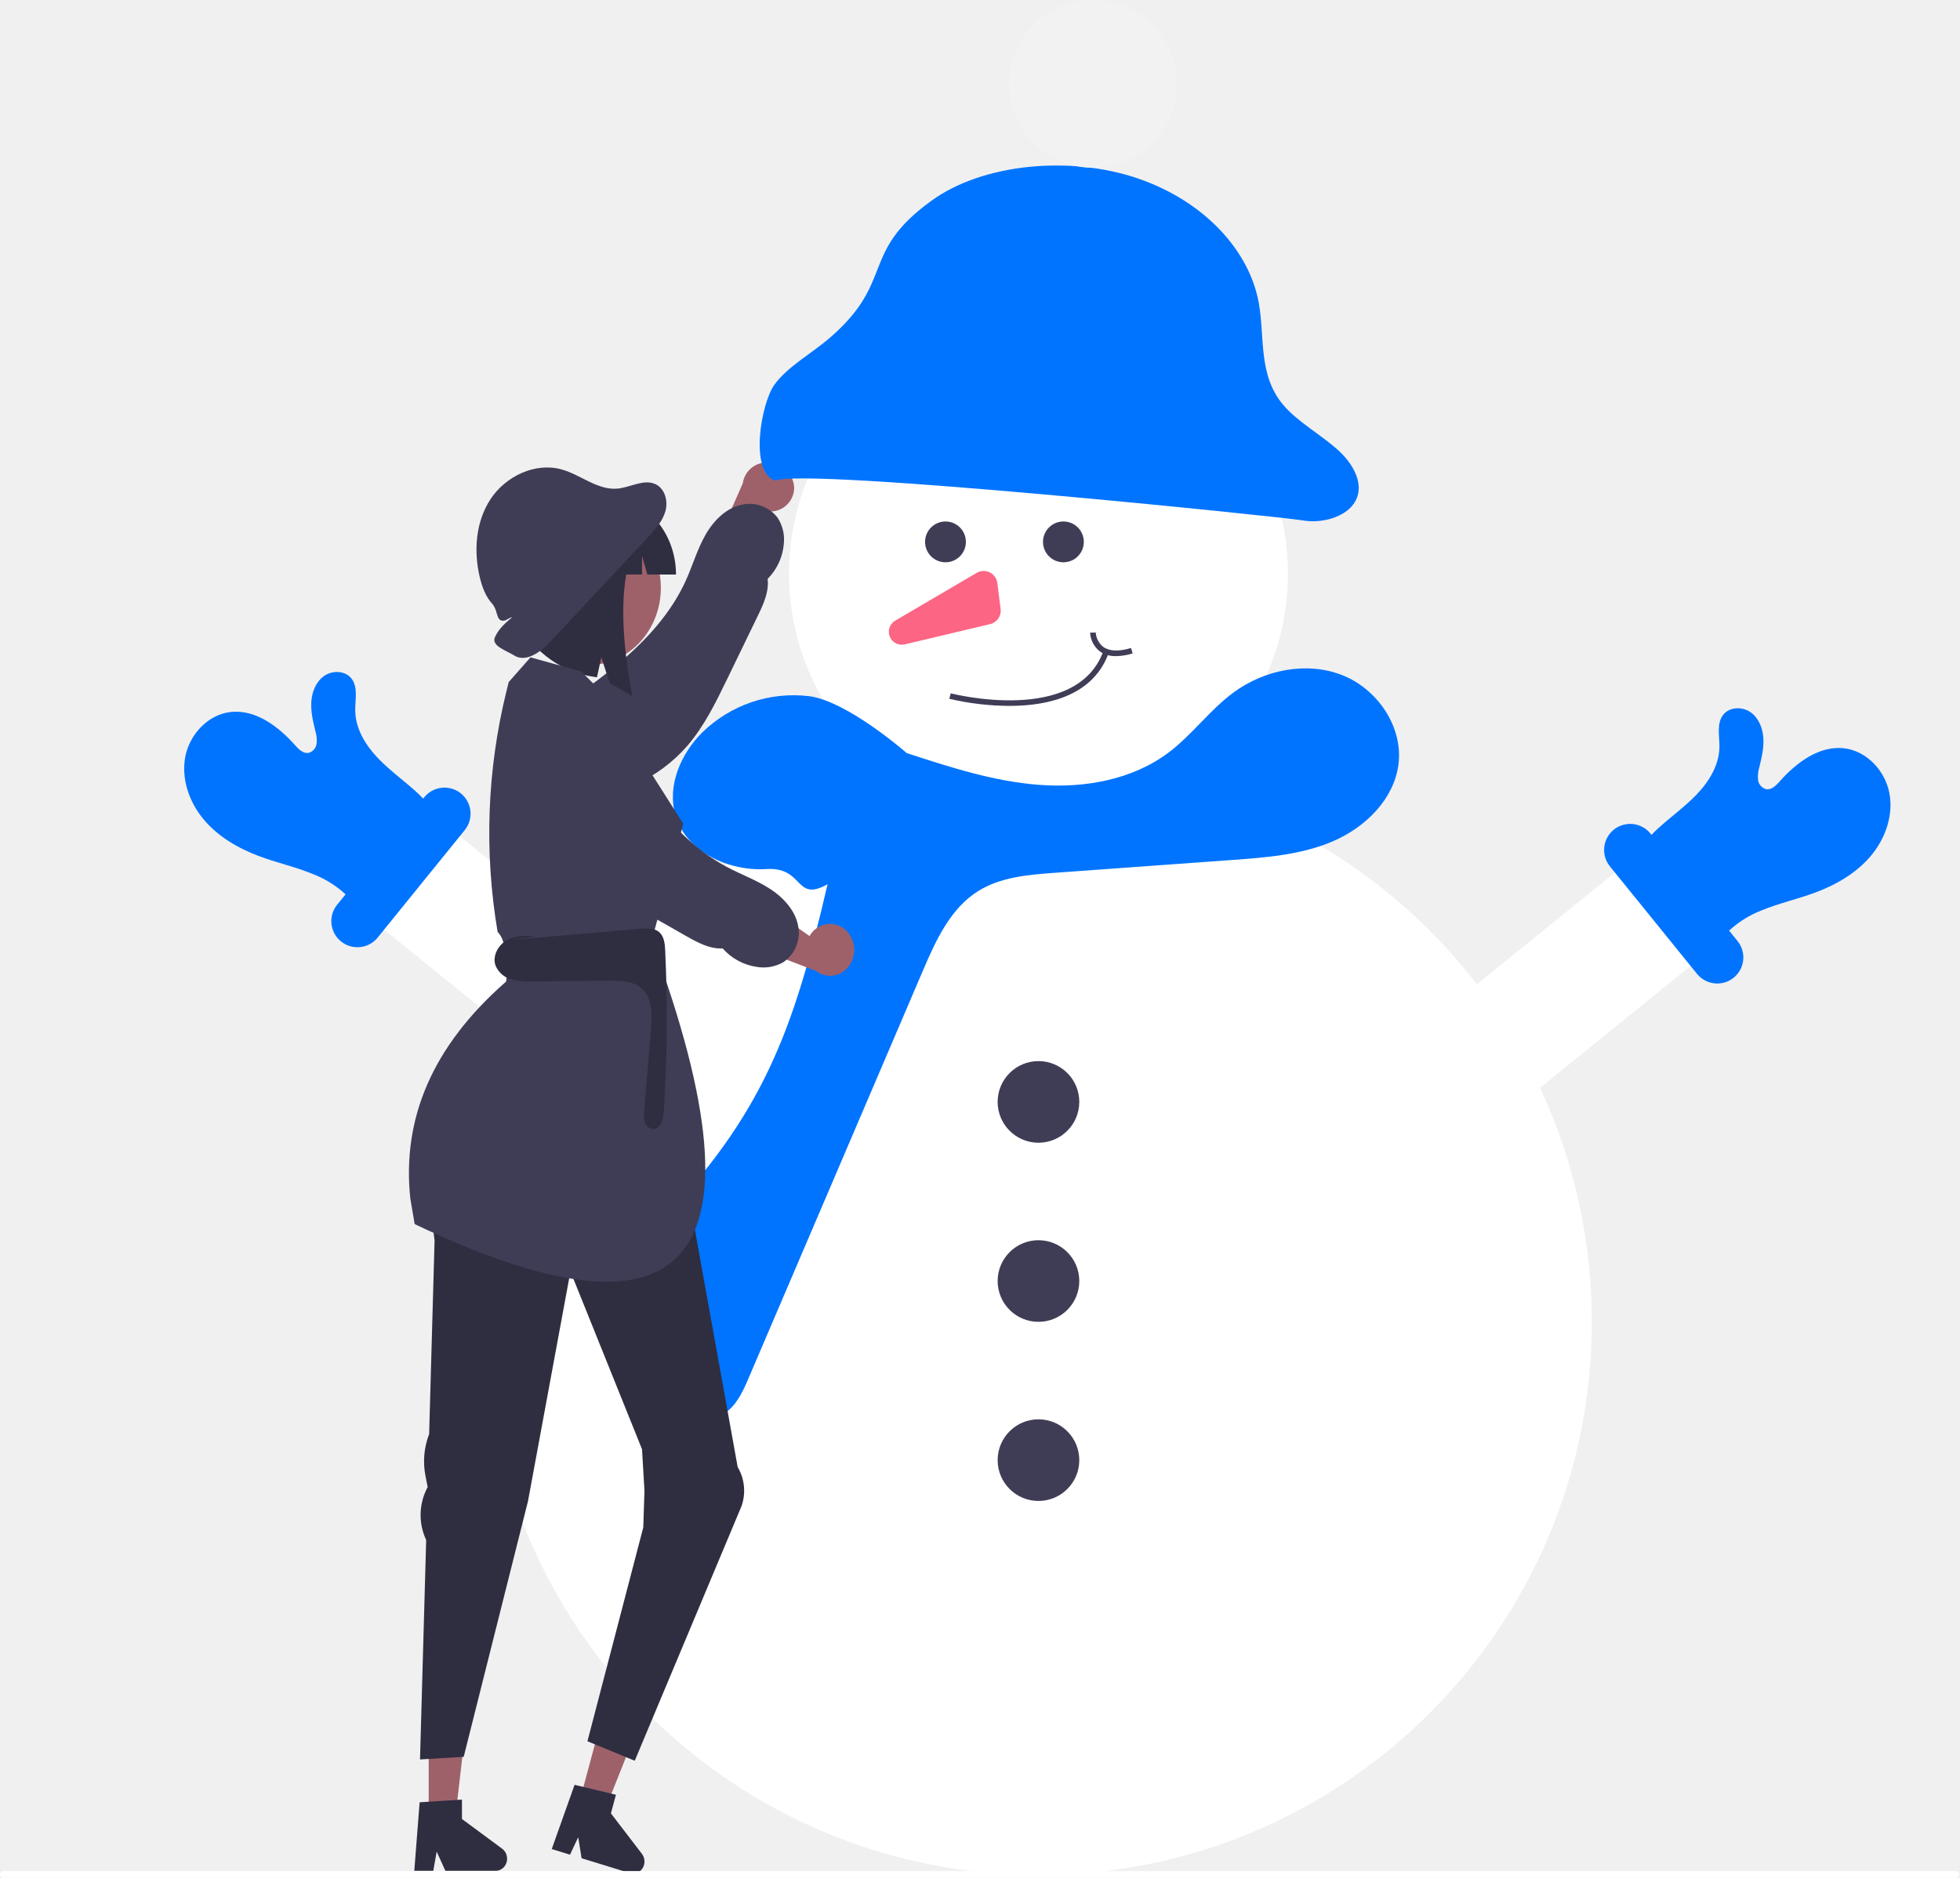
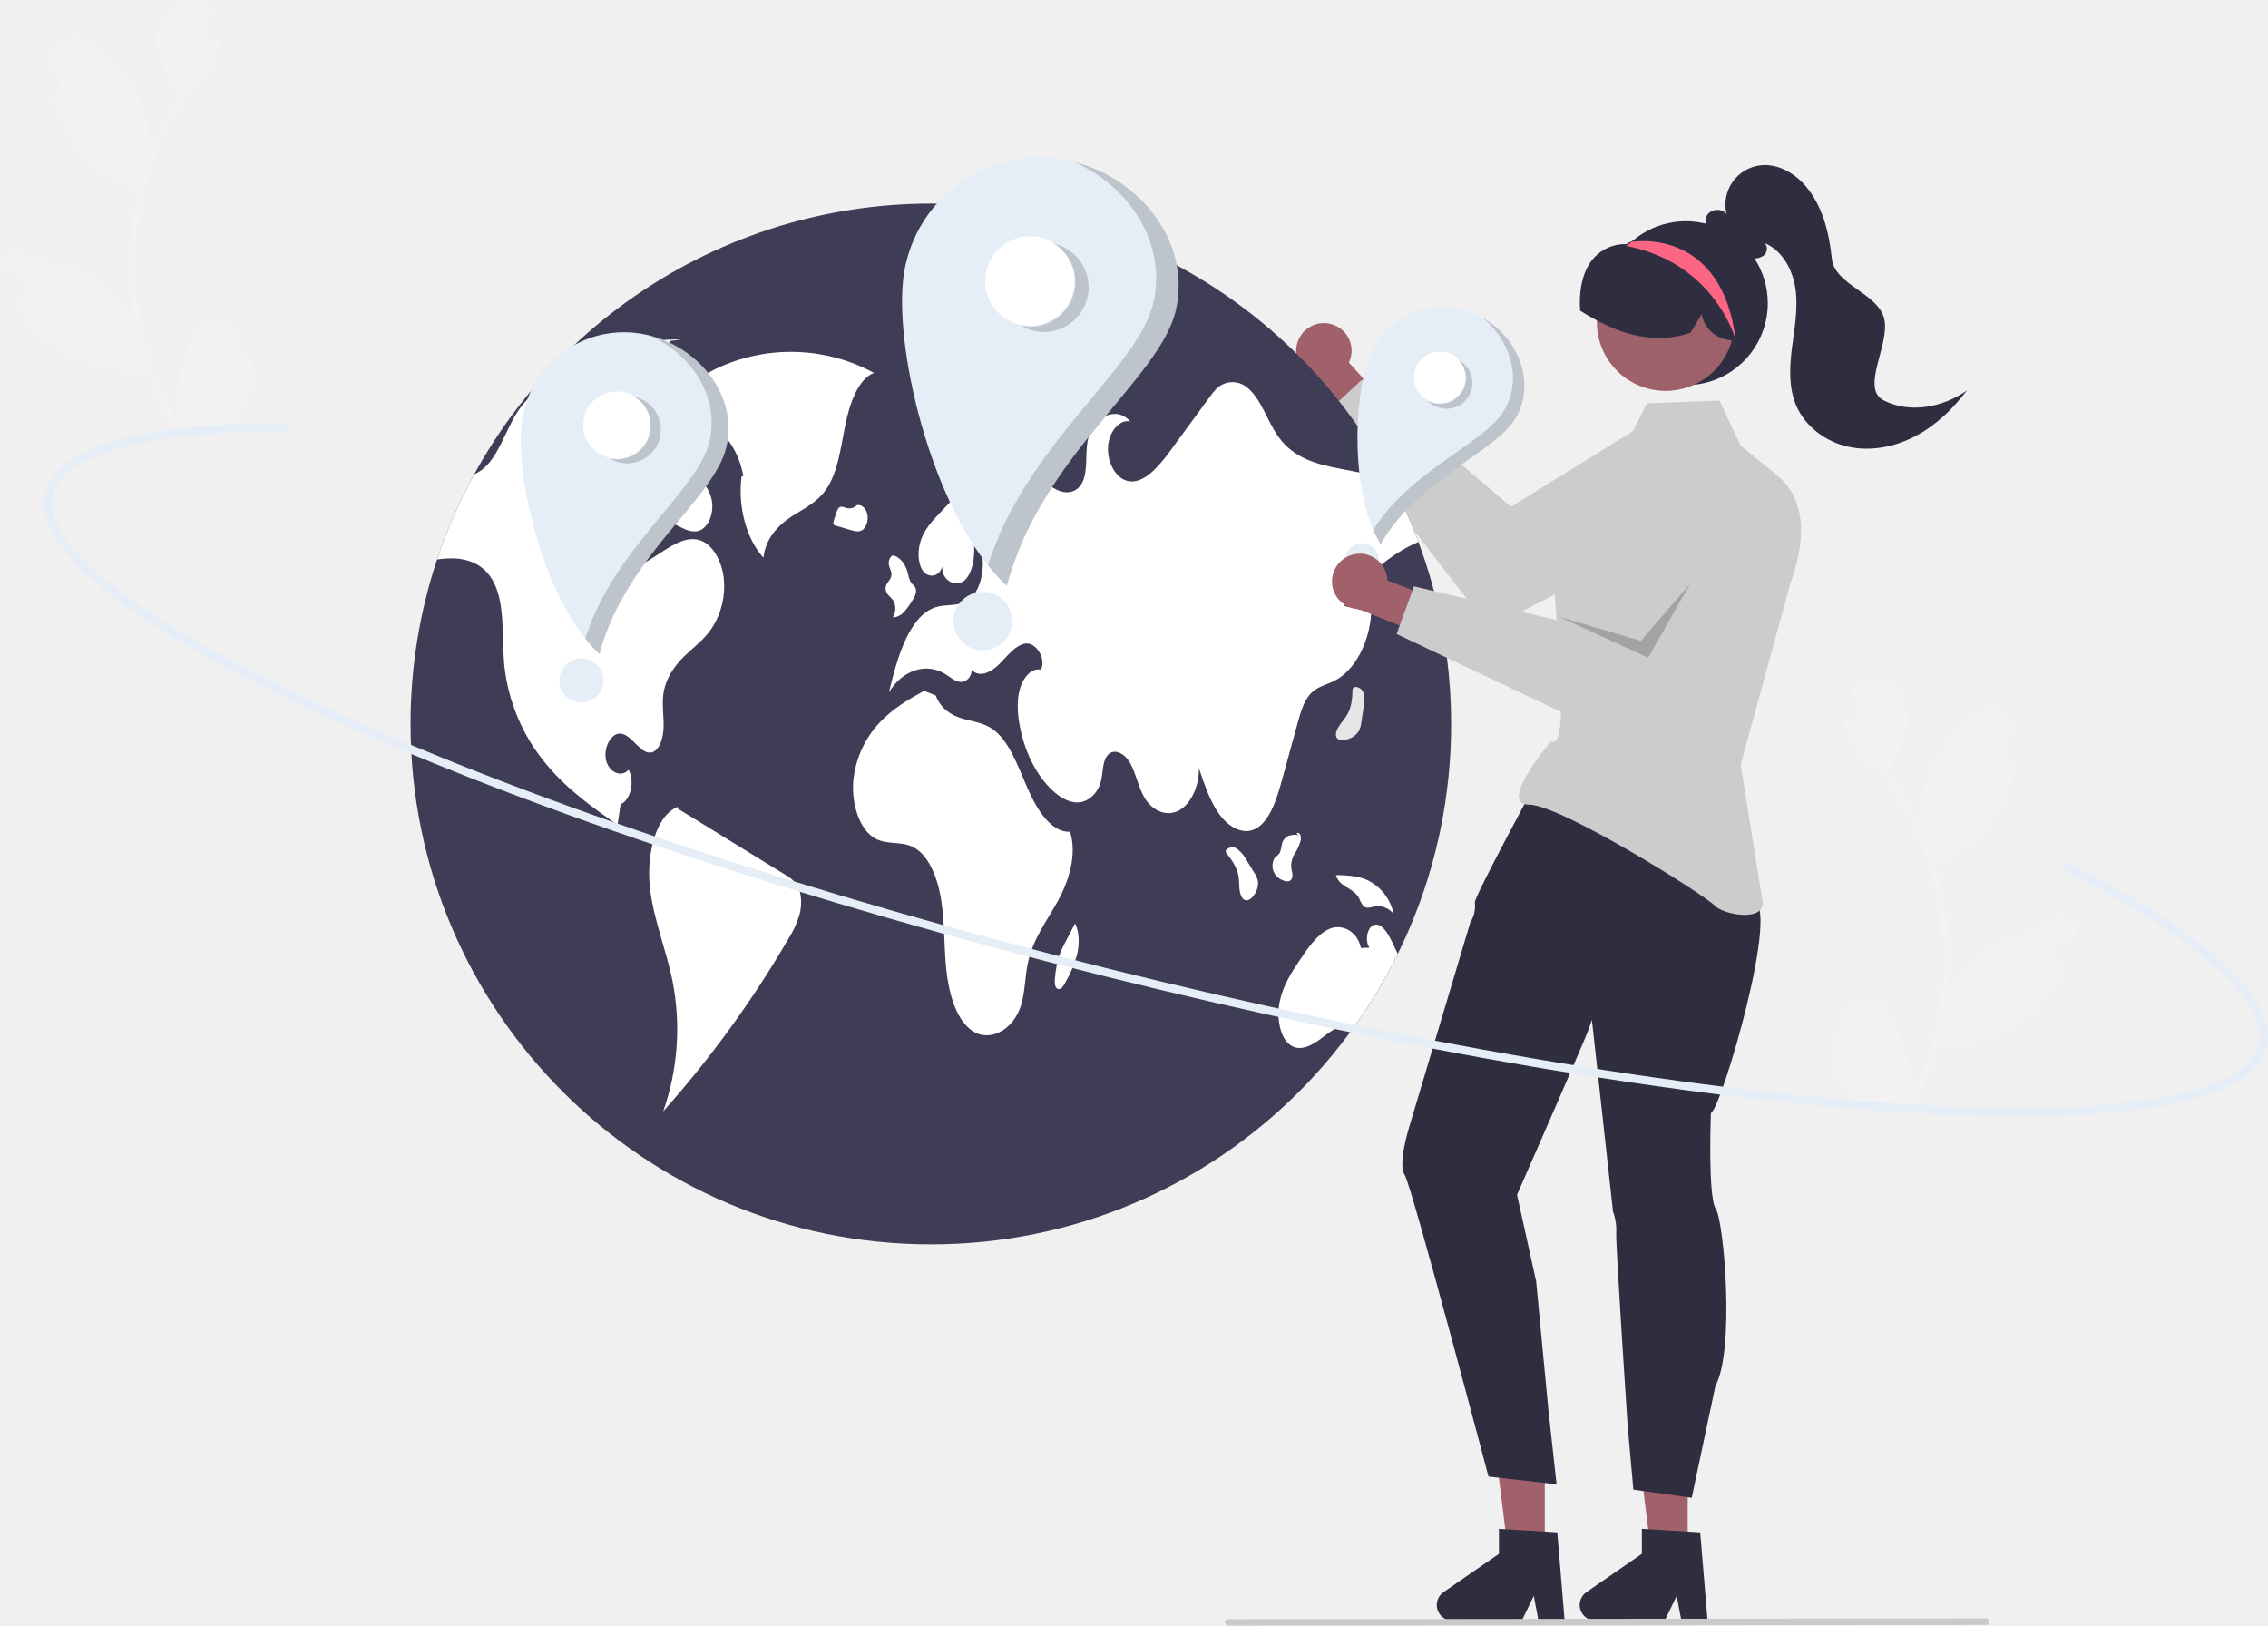
- <svg xmlns="http://www.w3.org/2000/svg" width="696" height="667" viewBox="0 0 696 667" fill="none">
-   <g clip-path="url(#clip0_303_4)">
-     <path d="M282.02 173.298C282.006 174.454 281.755 175.596 281.284 176.652C280.812 177.708 280.13 178.657 279.278 179.44C278.427 180.223 277.425 180.824 276.333 181.206C275.241 181.588 274.082 181.743 272.928 181.661C272.377 181.639 271.829 181.571 271.289 181.457L267.237 206.696L251.028 200.608L263.78 171.634C264.08 169.497 265.178 167.552 266.853 166.191C268.528 164.83 270.655 164.154 272.809 164.297C275.202 164.341 277.489 165.296 279.201 166.969C280.913 168.642 281.922 170.906 282.02 173.298Z" fill="#9E616A" />
-     <path d="M263.923 179.155C258.094 180.161 253.482 184.784 250.547 189.919C247.612 195.054 245.975 200.815 243.538 206.205C238.266 217.864 229.354 227.534 219.548 235.754C210.269 243.531 200.113 250.18 190.377 257.378C188.816 260.845 187.797 264.531 187.357 268.307C187.033 272.6 188.236 277.232 191.491 280.05C194.547 282.696 198.842 283.335 202.884 283.401C210.652 283.476 218.346 281.872 225.438 278.699C232.529 275.527 238.853 270.861 243.975 265.019C250.051 257.997 254.17 249.534 258.22 241.177C261.831 233.728 265.441 226.279 269.051 218.83C271.069 214.667 273.14 210.209 272.585 205.616C275.922 202.267 277.962 197.841 278.341 193.128C278.686 189.896 277.911 186.643 276.146 183.913C274.747 182.068 272.865 180.646 270.707 179.806C268.549 178.967 266.201 178.741 263.923 179.155Z" fill="#3F3D56" />
-     <path d="M259.048 429.548L285.913 396.381L154.496 289.936L127.632 323.103L259.048 429.548Z" fill="white" />
-     <path d="M65.81 268.741C67.334 260.878 73.808 253.874 81.76 252.912C90.641 251.838 98.782 257.941 104.72 264.632C106.006 266.081 107.609 267.721 109.524 267.426C110.284 267.237 110.968 266.821 111.486 266.235C112.004 265.648 112.332 264.918 112.427 264.141C112.585 262.583 112.423 261.01 111.949 259.518C111.119 256.101 110.307 252.614 110.558 249.106C110.809 245.599 112.285 242.009 115.187 240.024C118.09 238.04 122.529 238.194 124.742 240.926C127.242 244.013 126.087 248.509 126.146 252.481C126.239 258.842 129.809 264.687 134.206 269.284C138.603 273.882 143.874 277.549 148.514 281.902C149.105 282.456 149.692 283.046 150.249 283.665L150.639 283.184C151.404 282.239 152.348 281.454 153.417 280.874C154.486 280.294 155.659 279.93 156.868 279.803C158.078 279.676 159.3 279.788 160.467 280.134C161.633 280.479 162.719 281.051 163.664 281.817C164.609 282.582 165.394 283.526 165.975 284.595C166.555 285.664 166.919 286.837 167.046 288.046C167.173 289.256 167.06 290.479 166.715 291.645C166.369 292.811 165.797 293.897 165.032 294.842L134.112 333.016C133.347 333.961 132.403 334.746 131.334 335.326C130.265 335.906 129.092 336.27 127.883 336.397C126.673 336.524 125.45 336.412 124.284 336.066C123.118 335.721 122.032 335.149 121.086 334.383C119.178 332.837 117.961 330.596 117.705 328.154C117.449 325.711 118.173 323.266 119.719 321.357L122.714 317.66C119.356 314.566 115.448 312.13 111.193 310.477C105.005 307.932 98.423 306.479 92.151 304.149C84.643 301.359 77.468 297.196 72.326 291.054C67.183 284.913 64.286 276.605 65.81 268.741Z" fill="#0074FF" />
-     <path d="M368.762 292.331C417.686 292.331 457.347 252.67 457.347 203.746C457.347 154.822 417.686 115.161 368.762 115.161C319.837 115.161 280.176 154.822 280.176 203.746C280.176 252.67 319.837 292.331 368.762 292.331Z" fill="white" />
-     <path d="M368.762 666C477.285 666 565.26 578.025 565.26 469.502C565.26 360.979 477.285 273.004 368.762 273.004C260.239 273.004 172.264 360.979 172.264 469.502C172.264 578.025 260.239 666 368.762 666Z" fill="white" />
-     <path d="M335.743 199.719C339.746 199.719 342.991 196.474 342.991 192.472C342.991 188.469 339.746 185.224 335.743 185.224C331.741 185.224 328.496 188.469 328.496 192.472C328.496 196.474 331.741 199.719 335.743 199.719Z" fill="#3F3D56" />
-     <path d="M377.62 199.719C381.623 199.719 384.868 196.474 384.868 192.472C384.868 188.469 381.623 185.224 377.62 185.224C373.617 185.224 370.372 188.469 370.372 192.472C370.372 196.474 373.617 199.719 377.62 199.719Z" fill="#3F3D56" />
-     <path d="M346.826 203.47L317.896 220.443C316.947 221 316.23 221.879 315.874 222.92C315.518 223.962 315.548 225.096 315.958 226.117C316.368 227.138 317.131 227.978 318.108 228.484C319.085 228.99 320.211 229.128 321.282 228.874L351.602 221.673C352.776 221.394 353.805 220.691 354.492 219.699C355.179 218.707 355.475 217.496 355.323 216.299L354.153 207.073C354.051 206.27 353.751 205.505 353.281 204.847C352.811 204.188 352.185 203.657 351.459 203.3C350.733 202.943 349.93 202.772 349.121 202.801C348.312 202.831 347.524 203.061 346.826 203.47Z" fill="#FD6584" />
-     <path d="M368.762 405.882C376.768 405.882 383.258 399.392 383.258 391.386C383.258 383.38 376.768 376.89 368.762 376.89C360.756 376.89 354.266 383.38 354.266 391.386C354.266 399.392 360.756 405.882 368.762 405.882Z" fill="#3F3D56" />
-     <path d="M368.762 469.502C376.768 469.502 383.258 463.012 383.258 455.006C383.258 447 376.768 440.51 368.762 440.51C360.756 440.51 354.266 447 354.266 455.006C354.266 463.012 360.756 469.502 368.762 469.502Z" fill="#3F3D56" />
-     <path d="M368.762 533.122C376.768 533.122 383.258 526.632 383.258 518.626C383.258 510.621 376.768 504.131 368.762 504.131C360.756 504.131 354.266 510.621 354.266 518.626C354.266 526.632 360.756 533.122 368.762 533.122Z" fill="#3F3D56" />
-     <path d="M476.491 239.75C463.855 234.848 448.935 237.933 438.02 245.969C429.609 252.163 423.381 260.934 415.047 267.233C402.149 276.983 385.145 279.984 369.022 278.773C352.898 277.562 337.346 272.505 321.976 267.485C321.976 267.485 300.922 248.995 287.276 247.267C280.426 246.451 273.48 247.174 266.945 249.382C260.41 251.591 254.45 255.23 249.499 260.034C241.722 267.694 236.763 279.213 239.887 289.672C243.748 302.599 258.722 309.526 272.186 308.68C285.65 307.834 282.097 320.667 293.867 314.075C281.667 366.628 270.814 396.157 233.352 434.98C229.54 438.929 225.506 442.95 223.633 448.109C221.759 453.268 222.774 459.949 227.447 462.827C231.156 465.111 235.954 464.234 239.631 461.742C236.391 467.974 233.151 474.206 229.911 480.438C227.622 484.84 225.343 490.262 227.926 494.498C231.075 499.662 239.52 498.634 243.492 494.071C244.319 498.739 247.766 503.12 252.428 503.302C258.765 503.549 262.732 496.726 265.226 490.895C286.038 442.235 306.85 393.575 327.661 344.915C332.262 334.158 337.407 322.745 347.316 316.524C355.302 311.509 365.135 310.694 374.541 310.014L437.496 305.459C449.799 304.569 462.38 303.612 473.676 298.657C484.972 293.702 494.93 283.888 496.576 271.663C498.386 258.231 489.127 244.653 476.491 239.75Z" fill="#0074FF" />
-     <path d="M358.425 250.729C351.244 250.694 344.09 249.846 337.1 248.201L337.609 246.266C338.058 246.385 382.726 257.781 391.976 230.803L393.867 231.451C388.487 247.146 372.186 250.729 358.425 250.729Z" fill="#3F3D56" />
-     <path d="M396.333 233.05C394.281 233.125 392.259 232.538 390.566 231.376C389.545 230.577 388.707 229.569 388.108 228.419C387.508 227.27 387.161 226.006 387.09 224.711L389.089 224.654C389.156 225.645 389.427 226.611 389.887 227.492C390.346 228.372 390.983 229.148 391.757 229.77C393.931 231.336 397.255 231.47 401.635 230.169L402.204 232.086C400.303 232.686 398.326 233.011 396.333 233.05Z" fill="#3F3D56" />
-     <path d="M475.415 160.117C469.188 154.378 460.704 149.88 455.53 143.642C446.707 133.004 449.198 119.735 446.98 107.508C443.633 89.056 427.75 71.483 404.032 63.373C380.314 55.264 349.268 57.93 330.846 71.232C305.103 89.821 318.026 99.756 294.763 119.908C288.231 125.566 279.669 130.175 274.977 136.679C270.284 143.182 265.929 167.712 275.344 170.728C285.458 166.004 456.23 183.708 462.549 184.829C468.867 185.95 476.043 184.003 479.67 180.183C485.371 174.178 481.641 165.856 475.415 160.117Z" fill="#0074FF" />
-     <path d="M388.089 59.594C404.546 59.594 417.886 46.253 417.886 29.797C417.886 13.341 404.546 0 388.089 0C371.633 0 358.292 13.341 358.292 29.797C358.292 46.253 371.633 59.594 388.089 59.594Z" fill="#F2F2F2" />
-     <path d="M609.086 335.988L582.222 302.821L450.805 409.266L477.67 442.433L609.086 335.988Z" fill="white" />
-     <path d="M670.909 281.626C669.385 273.763 662.91 266.759 654.959 265.797C646.077 264.723 637.936 270.826 631.998 277.517C630.712 278.966 629.109 280.606 627.194 280.311C626.435 280.122 625.751 279.706 625.232 279.12C624.714 278.533 624.386 277.803 624.292 277.026C624.133 275.469 624.296 273.895 624.769 272.403C625.6 268.986 626.411 265.499 626.16 261.992C625.91 258.484 624.434 254.894 621.531 252.91C618.629 250.925 614.189 251.079 611.976 253.812C609.476 256.899 610.631 261.394 610.573 265.366C610.48 271.727 606.909 277.572 602.512 282.169C598.115 286.767 592.844 290.434 588.205 294.787C587.614 295.342 587.027 295.932 586.47 296.55L586.08 296.069C585.314 295.124 584.37 294.339 583.301 293.759C582.233 293.179 581.06 292.815 579.85 292.688C578.641 292.561 577.418 292.673 576.252 293.019C575.086 293.364 573.999 293.936 573.054 294.702C572.109 295.467 571.324 296.411 570.744 297.48C570.164 298.549 569.8 299.722 569.673 300.931C569.546 302.141 569.658 303.364 570.004 304.53C570.349 305.696 570.921 306.782 571.687 307.727L602.606 345.901C604.152 347.809 606.393 349.026 608.836 349.282C611.279 349.539 613.723 348.814 615.632 347.268C617.541 345.722 618.757 343.481 619.013 341.039C619.27 338.596 618.545 336.151 616.999 334.243L614.004 330.545C617.362 327.452 621.27 325.015 625.526 323.362C631.713 320.817 638.295 319.364 644.567 317.034C652.075 314.244 659.251 310.081 664.393 303.939C669.535 297.798 672.433 289.49 670.909 281.626Z" fill="#0074FF" />
-     <path d="M230.571 327.609H182.321V379.238H230.571V327.609Z" fill="#9E616A" />
-     <path d="M152.23 645.177H161.737L166.259 605.941L152.229 605.942L152.23 645.177Z" fill="#9E616A" />
-     <path d="M178.323 656.643L164.038 646.086V639.199L162.418 639.301L152.234 639.955L149.011 640.158L147.176 663.705L147.116 664.488H153.862L154 663.705L155.068 657.675L157.8 663.705L158.153 664.488H176.04C176.875 664.49 177.687 664.215 178.349 663.705C178.889 663.294 179.325 662.762 179.623 662.152C179.921 661.542 180.071 660.871 180.063 660.192C180.07 659.506 179.916 658.827 179.614 658.211C179.312 657.594 178.87 657.057 178.323 656.643Z" fill="#2F2E41" />
-     <path d="M205.827 639.719L214.963 642.53L229.445 606.161L215.961 602.012L205.827 639.719Z" fill="#9E616A" />
-     <path d="M227.942 658.463L216.939 644.09L218.722 637.471L217.137 637.093L208.306 634.972L207.177 634.705L204.032 633.949L195.924 656.767L202.404 658.767L205.325 652.572L206.522 660.03L210.606 661.284L221.712 664.705L223.72 665.322C224.298 665.498 224.91 665.533 225.504 665.426C226.099 665.318 226.66 665.071 227.14 664.705C227.906 664.127 228.455 663.309 228.7 662.381C228.879 661.714 228.904 661.014 228.773 660.335C228.642 659.656 228.357 659.016 227.942 658.463Z" fill="#2F2E41" />
-     <path d="M209.055 236.195C223.202 236.195 234.67 223.924 234.67 208.787C234.67 193.65 223.202 181.379 209.055 181.379C194.909 181.379 183.441 193.65 183.441 208.787C183.441 223.924 194.909 236.195 209.055 236.195Z" fill="#9E616A" />
-     <path d="M213.338 175.488H196.792C185.945 175.488 177.151 186.074 177.151 199.132C168.966 207.926 175.884 208.627 182.378 220.488C186.592 225.373 194.192 238.4 211.985 240.555L213.53 233.498L216.576 242.792C219.286 244.197 221.972 245.733 224.635 247.4C221.527 231.772 220.247 216.18 222.382 204.069H227.986V197.506L229.888 204.069H240.048C240.048 188.284 228.09 175.488 213.338 175.488Z" fill="#2F2E41" />
-     <path d="M263.302 534.989C264.108 532.713 264.405 530.288 264.171 527.884C263.937 525.481 263.179 523.158 261.949 521.08L240.048 399.52L231.432 353.423H179.736C179.736 353.423 147.426 391.684 154.319 440.547L152.389 509.361C150.556 514.113 150.107 519.286 151.094 524.283L151.862 528.176L151.565 528.762C150.152 531.585 149.397 534.693 149.357 537.85C149.317 541.007 149.993 544.132 151.334 546.991L149.149 624.935L164.658 624.013L187.49 533.202L202.568 451.61L227.986 514.763L228.847 529.514L228.429 542.517L208.6 618.482L225.401 625.396L263.302 534.989Z" fill="#2F2E41" />
-     <path d="M211.615 243.712L206.379 238.488L188.379 233.488L180.636 242.275L179.803 245.662C172.946 273.599 171.891 302.645 176.702 331.006C177.633 331.967 178.306 333.147 178.659 334.437C179.012 335.728 179.034 337.086 178.722 338.387L178.277 340.286L178.318 340.355C179.785 342.858 180.276 345.814 179.698 348.657C153.228 371.826 142.747 397.633 145.698 425.657L147.248 434.786C242.822 480.28 274.805 451.298 231.432 334.062L242.633 292.575L211.615 243.712Z" fill="#3F3D56" />
-     <path d="M288.39 331.153C288.04 331.565 287.727 332.008 287.455 332.475L242.218 300.431L209.899 256.459C208.056 253.829 205.266 252.014 202.114 251.395C198.962 250.776 195.693 251.401 192.992 253.139C186.906 257.054 184.885 265.471 188.453 272.04C193.742 281.812 200.499 290.715 208.488 298.437L234.634 323.627L289.723 344.864C291.41 346.176 293.542 346.778 295.666 346.543C297.79 346.308 299.739 345.254 301.098 343.605C302.648 341.757 303.451 339.398 303.352 336.989C303.253 334.579 302.259 332.294 300.563 330.58C299.753 329.766 298.781 329.132 297.711 328.717C296.641 328.302 295.496 328.115 294.349 328.169C293.203 328.223 292.08 328.516 291.054 329.03C290.027 329.544 289.12 330.267 288.39 331.153Z" fill="#9E616A" />
-     <path d="M211.727 252.109C207.857 250.222 203.905 248.316 199.643 247.711C195.38 247.106 190.679 248.004 187.654 251.067C184.814 253.943 183.894 258.187 183.563 262.215C182.98 269.962 184.076 277.744 186.777 285.029C189.478 292.313 193.72 298.929 199.212 304.424C205.822 310.946 213.997 315.611 222.07 320.201L243.658 332.473C247.681 334.759 251.994 337.118 256.613 336.865C259.736 340.415 264.019 342.741 268.697 343.427C271.899 343.983 275.196 343.423 278.036 341.841C279.969 340.566 281.511 338.781 282.49 336.683C283.47 334.585 283.849 332.256 283.585 329.956C282.963 324.074 278.652 319.169 273.721 315.903C268.789 312.638 263.147 310.627 257.929 307.842C246.641 301.817 237.576 292.291 230.016 281.967C222.457 271.643 216.228 260.418 209.235 249.703" fill="#3F3D56" />
-     <path d="M190.118 332.726C186.66 332.132 182.915 332.221 179.883 333.988C176.851 335.755 174.823 339.546 175.931 342.876C176.419 344.087 177.182 345.167 178.16 346.031C179.137 346.896 180.303 347.521 181.564 347.858C184.089 348.509 186.7 348.758 189.303 348.598L216.323 348.34C220.358 348.302 224.793 348.404 227.826 351.065C231.709 354.472 231.588 360.445 231.156 365.593L228.737 394.396C228.53 395.761 228.601 397.154 228.945 398.492C229.128 399.157 229.505 399.754 230.026 400.206C230.548 400.658 231.192 400.946 231.877 401.034C234.497 401.137 235.528 397.71 235.698 395.093C236.942 375.949 237.114 356.751 236.213 337.588C236.102 335.22 235.842 332.572 234.034 331.038C232.278 329.548 229.713 329.666 227.418 329.864L180.888 333.888" fill="#2F2E41" />
-     <path d="M232.81 171.994C228.662 170.014 223.934 173.094 219.341 173.542C212.246 174.233 206.248 168.624 199.392 166.726C190.039 164.137 179.58 169.152 174.244 177.209C168.907 185.266 168.149 195.663 170.367 205.015C171.171 208.407 172.394 211.807 174.741 214.4C177.087 216.993 175.926 221.177 179.36 220.373L182.347 218.835C179.753 220.995 177.07 223.271 175.739 226.353C174.408 229.434 179.732 231.022 182.584 232.813C186.817 235.472 192.06 231.516 195.476 227.86C206.986 215.538 218.497 203.216 230.007 190.894C232.57 188.151 235.214 185.268 236.259 181.684C237.305 178.099 236.199 173.612 232.81 171.994Z" fill="#3F3D56" />
-     <path d="M5.26701e-06 665.764C-0 665.92 0.03 666.075 0.09 666.22C0.149 666.365 0.237 666.496 0.348 666.607C0.458 666.717 0.59 666.805 0.734 666.864C0.879 666.924 1.034 666.954 1.19 666.954H694.48C694.796 666.954 695.098 666.829 695.322 666.605C695.545 666.382 695.67 666.08 695.67 665.764C695.67 665.448 695.545 665.146 695.322 664.923C695.098 664.699 694.796 664.574 694.48 664.574H1.19C1.034 664.574 0.879 664.604 0.734 664.664C0.589 664.723 0.458 664.811 0.348 664.922C0.237 665.032 0.149 665.163 0.09 665.308C0.03 665.453 -0 665.608 5.26701e-06 665.764Z" fill="white" />
-   </g>
-   <defs>
-     <clipPath id="clip0_303_4">
-       <rect width="695.67" height="666.954" fill="white" />
-     </clipPath>
-   </defs>
+ <svg xmlns="http://www.w3.org/2000/svg" data-name="Layer 1" width="825.202" height="591.419" viewBox="0 0 825.202 591.419">
+   <path d="M855.224,530.608a3.613,3.613,0,0,0,2.907-6.134c-.074-.366-.127-.629-.202-.995q.054-.116.109-.231a9.703,9.703,0,0,1,17.876.899c2.596,7.179,5.991,14.407,6.561,21.897a28.705,28.705,0,0,1-.962,9.838,115.086,115.086,0,0,0,12.68-47.26,111.081,111.081,0,0,0-.112-12.411q-.335-5.081-1.115-10.11a116.419,116.419,0,0,0-20.767-50.362,30.983,30.983,0,0,1-12.25-13.954,23.634,23.634,0,0,1-1.847-6.551c.623.111,1.257.192,1.882.263.195.019.4.039.594.059l.073.007a3.58,3.58,0,0,0,3.208-5.689q-.383-.518-.766-1.036c-.387-.533-.785-1.056-1.172-1.588a1.784,1.784,0,0,1-.126-.16c-.445-.608-.891-1.205-1.336-1.812a10.352,10.352,0,0,1,3.543-3.119c4.865-2.553,11.309-.328,14.53,4.115,3.232,4.443,3.599,10.483,2.158,15.78a41.485,41.485,0,0,1-6.327,12.512c.242.341.494.672.735,1.012a117.172,117.172,0,0,1,11.316,19.923,48.709,48.709,0,0,1,3.957-22.465c3.093-6.578,8.567-11.985,13.427-17.57,5.837-6.708,16.999-3.142,17.56,5.732q.008.129.016.258-1.049.529-2.059,1.131a4.901,4.901,0,0,0,1.559,9.001l.099.02a48.767,48.767,0,0,1-1.623,7.224,50.21,50.21,0,0,1-26.436,30.272c-.41.187-.81.374-1.22.551a119.597,119.597,0,0,1,5.022,30.563,113.435,113.435,0,0,1-.934,18.292l.041-.214a29.974,29.974,0,0,1,11.026-16.813c8.167-6.095,19.39-7.957,28.118-12.756a5.625,5.625,0,0,1,8.352,5.867q-.022.113-.045.225a32.924,32.924,0,0,0-3.771,1.605q-1.049.529-2.059,1.131a4.901,4.901,0,0,0,1.559,9.001l.099.02c.071.014.133.027.204.04a48.808,48.808,0,0,1-9.622,13.625,50.254,50.254,0,0,1-37.15,14.279l-.01-0a119.562,119.562,0,0,1-9.113,23.048l-28.661-1.334c-.088-.323-.165-.656-.243-.979a32.599,32.599,0,0,0,7.953-.103c-2.005-2.708-4.009-5.437-6.014-8.145a1.781,1.781,0,0,1-.126-.16c-1.016-1.386-2.044-2.761-3.06-4.147l-.001-.002a47.75,47.75,0,0,1,1.963-12.086Z" transform="translate(-187.3989 -154.2905)" fill="#f2f2f2" />
+   <path d="M277.743,282.773a3.613,3.613,0,0,1-3.28-5.943c.051-.37.088-.635.14-1.005q-.061-.112-.123-.224a9.703,9.703,0,0,0-17.786,2.002c-2.148,7.326-5.089,14.75-5.196,22.26a28.705,28.705,0,0,0,1.568,9.76A115.086,115.086,0,0,1,237.489,263.235a111.08,111.08,0,0,1-.655-12.394q.02-5.092.488-10.16a116.419,116.419,0,0,1,17.616-51.549,30.983,30.983,0,0,0,11.364-14.684,23.634,23.634,0,0,0,1.438-6.653c-.615.15-1.243.27-1.862.378-.193.031-.397.064-.59.095l-.073.011a3.58,3.58,0,0,1-3.554-5.48q.35-.541.7-1.082c.353-.556.718-1.102,1.071-1.658a1.783,1.783,0,0,0,.116-.168c.407-.634.815-1.258,1.222-1.891a10.352,10.352,0,0,0-3.728-2.894c-5.013-2.248-11.307.371-14.248,5.005-2.951,4.635-2.944,10.685-1.179,15.883a41.485,41.485,0,0,0,7.088,12.097c-.22.355-.451.701-.671,1.056a117.172,117.172,0,0,0-10.063,20.584,48.709,48.709,0,0,0-5.337-22.177c-3.493-6.374-9.291-11.432-14.486-16.706-6.24-6.335-17.161-2.086-17.172,6.806q-0.0.129 0.0.258,1.08.463,2.125,1.002a4.901,4.901,0,0,1-1,9.08l-.098.026a48.767,48.767,0,0,0,2.066,7.109,50.21,50.21,0,0,0,28.256,28.581c.421.161.832.323,1.252.474a119.597,119.597,0,0,0-3.124,30.814,113.433,113.433,0,0,0,2.062,18.199l-.054-.211a29.974,29.974,0,0,0-12.044-16.1c-8.528-5.579-19.845-6.744-28.852-10.995a5.625,5.625,0,0,0-7.973,6.372q.029.111.059.222a32.924,32.924,0,0,1,3.863,1.369q1.08.464,2.125,1.002a4.901,4.901,0,0,1-1,9.081l-.098.026c-.07.018-.131.035-.201.053a48.808,48.808,0,0,0,10.445,13.005,50.254,50.254,0,0,0,37.961,11.957l.01-.001a119.563,119.563,0,0,0,10.52,22.441l28.523-3.102c.068-.328.124-.665.182-.992a32.599,32.599,0,0,1-7.944.388c1.834-2.827,3.665-5.674,5.499-8.501a1.779,1.779,0,0,0,.116-.168c.929-1.446,1.869-2.882,2.798-4.328l0-.002a47.75,47.75,0,0,0-2.706-11.941Z" transform="translate(-187.3989 -154.2905)" fill="#f2f2f2" />
+   <path d="M671.818,272.202a10.016,10.016,0,0,1,6.383,13.969l15.306,17.017-8.073,11.824L664.157,290.677a10.07,10.07,0,0,1,7.661-18.475Z" transform="translate(-187.3989 -154.2905)" fill="#a0616a" />
+   <path d="M815.114,313.989l0,0a20.026,20.026,0,0,0-27.608-6.542l-50.339,31.177-54.301-46.158L669.356,305.045l59.987,77.83,77.965-40.644C805.489,343.179,817.313,317.567,815.114,313.989Z" transform="translate(-187.3989 -154.2905)" fill="#ccc" />
+   <path d="M715.391,417.655a189.27,189.27,0,0,1-189.308,189.308c-104.551,0-189.308-84.757-189.308-189.308a189.245,189.245,0,0,1,9.655-59.842A189.506,189.506,0,0,1,526.083,228.347,189.245,189.245,0,0,1,693.021,328.333a186.774,186.774,0,0,1,10.464,23.106c.41,1.104.81,2.208,1.199,3.323v.011q2.603,7.351,4.586,14.976A189.32,189.32,0,0,1,715.391,417.655Z" transform="translate(-187.3989 -154.2905)" fill="#3f3d56" />
+   <path d="M505.371,289.931a63.517,63.517,0,0,0-55.761-2.281c-7.796,3.393-16.006,9.48-18.607,20.471,10.519-6.208,24.136,3.601,26.843,19.336l-.632.174c-1.43,10.899,1.762,22.764,7.941,29.522.811-7.02,5.427-11.797,9.967-14.781,4.54-2.984,9.562-5.152,13.027-10.282,4.108-6.081,5.151-14.969,6.783-23.077C496.563,300.905,499.659,292.19,505.371,289.931Z" transform="translate(-187.3989 -154.2905)" fill="#fff" />
+   <path d="M446.489,382.675c-2.913,4.375-6.805,7.12-10.296,10.538-3.481,3.429-6.794,8.056-7.488,13.998-.442,3.807.242,7.677.147,11.527-.094,3.849-1.378,8.182-3.996,9.139-4.133,1.493-7.288-6.184-11.537-6.72-3.376-.421-6.415,4.89-5.437,9.497.978,4.606,5.574,6.647,8.214,3.639,2.387,4.007.705,11.274-2.882,12.505-.379,2.524-.757,5.038-1.125,7.562-9.066-6.342-18.226-12.789-25.935-22.075a67.007,67.007,0,0,1-15.271-36.095c-.999-10.675.484-22.885-4.417-31.099-3.923-6.573-10.654-8.025-16.712-7.614-1.104.074-2.219.2-3.323.336a187.235,187.235,0,0,1,13.556-31.025,13.282,13.282,0,0,0,3.397-2.114c5.637-4.785,8.14-14.472,12.715-21.171q.442-.647.915-1.262c4.68-6.111,10.948-9.255,17.006-12.179,13.409-6.51,27.208-13.104,41.364-12.2l-4.028.389q-7.052,19.751-14.114,39.502-1.073,3.029-2.166,6.068c-2.671,7.488-5.427,15.46-5.017,23.842.242,4.964,1.967,10.265,5.248,11.968,3.06,1.578,6.405-.358,9.36-2.272,1.252-.799,2.493-1.599,3.744-2.408,4.491-2.892,9.465-5.858,14.209-3.923,4.344,1.767,7.551,7.667,8.161,14.03A28.049,28.049,0,0,1,446.489,382.675Z" transform="translate(-187.3989 -154.2905)" fill="#fff" />
+   <path d="M473.198,472.572q-19.674-12.113-39.348-24.227l.223-.573c-8.155,3.106-11.54,17.602-10.193,29.456,1.348,11.854,5.917,22.451,8.226,34.002a90.252,90.252,0,0,1-3.403,47.358,387.843,387.843,0,0,0,45.56-62.781,33.588,33.588,0,0,0,4.121-9.138c.833-3.442.705-7.58-.964-10.34A11.511,11.511,0,0,0,473.198,472.572Z" transform="translate(-187.3989 -154.2905)" fill="#fff" />
+   <path d="M421.435,325.653c-1.393,3.131-1.929,7.307-.665,10.547,1.291,3.309,4.019,4.804,6.532,6.05l7.247,3.592c2.411,1.195,5.01,2.402,7.468,1.419,2.964-1.186,5.02-5.833,4.488-10.148-.566-4.591-3.46-7.749-6.136-10.439q-5.618-5.645-11.237-11.291l-2.111,2.585A28.192,28.192,0,0,0,421.435,325.653Z" transform="translate(-187.3989 -154.2905)" fill="#fff" />
+   <path d="M676.541,374.735q4.891,1.152,9.781,2.303c-.568,11.012-6.026,21.203-13.346,24.894-3.05,1.536-6.447,2.103-8.971,4.975-2.282,2.608-3.439,6.668-4.501,10.549q-2.792,10.16-5.585,20.319c-1.998,7.299-4.564,15.408-9.76,18.037-4.459,2.261-9.56-.505-12.989-5.143-3.429-4.638-5.521-10.875-7.551-16.953.126,6.626-2.955,13.125-7.32,15.429-4.375,2.303-9.697.221-12.621-4.922-2.103-3.692-2.976-8.561-5.038-12.305-2.061-3.744-6.384-5.89-8.635-2.377-1.483,2.335-1.294,5.911-2.03,8.877-1.146,4.606-4.617,7.499-8.056,7.751-3.429.252-6.773-1.725-9.644-4.407-5.921-5.553-10.286-14.366-11.979-24.158-.747-4.365-.957-9.118.337-13.21,1.294-4.091,4.417-7.246,7.52-6.468,2.04-4.312-1.988-10.033-5.616-9.529-3.639.505-6.489,4.407-9.476,7.404-2.976,2.997-7.141,5.174-10.139,2.198.021,2.766-2.23,4.596-4.175,4.365-1.935-.221-3.66-1.777-5.437-2.882-6.868-4.281-15.586-1.441-20.466,6.657,3.05-12.978,7.52-27.87,16.89-30.92,3.828-1.251,8.004-.221,11.621-2.387,6.405-3.839,7.699-18.342,2.167-24.326.705,5.658.568,12.263-2.419,16.133-2.987,3.87-9.255,1.346-8.876-4.375-.862,3.944-5.153,4.543-7.131,1.514-1.988-3.029-1.819-7.982-.41-11.6s3.807-6.216,6.131-8.708c4.996-5.353,10.065-10.77,15.849-14.135,5.795-3.365,12.484-4.501,18.289-1.157,3.061,1.767,5.753,4.712,8.877,6.268,3.124,1.567,7.089,1.367,9.16-2.293,2.324-4.081,1.23-10.139,2.093-15.239,1.546-9.013,10.559-13.23,15.555-7.278-3.733-.957-7.593,3.46-8.056,8.813-.473,5.353,2.23,10.759,5.848,12.379,6.079,2.692,12.032-4.081,16.628-10.349q7.194-9.844,14.408-19.677a23.782,23.782,0,0,1,2.577-3.134,8.291,8.291,0,0,1,11.327-.231c4.859,3.965,7.141,12.095,11.127,17.69,5.784,8.13,14.44,10.107,22.496,11.684q9.008,1.751,18.026,3.523a186.774,186.774,0,0,1,10.464,23.106C693.305,355.762,683.913,363.849,676.541,374.735Z" transform="translate(-187.3989 -154.2905)" fill="#fff" />
+   <path d="M695.955,501.276a188.546,188.546,0,0,1-15.671,26.219c-3.786-1.62-7.856,1.273-11.401,3.986-3.702,2.84-8.151,5.606-11.947,3.018-3.881-2.65-5.132-10.065-3.902-15.944,1.23-5.869,4.301-10.538,7.278-14.976,3.155-4.712,6.531-9.602,10.917-11.432,4.396-1.83,10.044.757,11.327,7.004l3.113-.105c-1.746-2.398-.831-7.362,1.515-8.235,2.703-1.02,5.048,2.692,6.647,5.974C694.546,498.268,695.272,499.762,695.955,501.276Z" transform="translate(-187.3989 -154.2905)" fill="#fff" />
+   <path d="M576.727,456.853c-6.691.421-11.992-7.817-15.514-15.92-3.522-8.104-6.736-17.371-12.773-21.496-3.45-2.357-7.383-2.68-11.125-3.822-3.742-1.142-7.659-3.505-9.447-8.318l-4.245-1.715c-5.606,3.152-11.285,6.362-16.116,11.491a36.018,36.018,0,0,0-9.603,20.993c-.811,8.496,2.183,17.97,7.778,21.161,4.421,2.522,9.567.932,14.045,3.241,5.595,2.884,8.916,11.264,10.173,19.537s.939,16.871,1.838,25.238,3.379,17.073,8.509,21.361c6.42,5.366,15.841.907,18.722-8.86,1.413-4.791,1.364-10.197,2.421-15.171,1.861-8.758,6.883-15.256,10.866-22.441C576.241,474.949,579.376,465.191,576.727,456.853Z" transform="translate(-187.3989 -154.2905)" fill="#fff" />
+   <path d="M510.607,370.79a17.86,17.86,0,0,1,1.742,1.85,6.077,6.077,0,0,1-.107,6.276,5.839,5.839,0,0,0,4.181-2.125,26.879,26.879,0,0,0,3.206-4.516c.683-1.113,1.408-2.618.945-3.939-.316-.902-1.064-1.287-1.588-1.965-.831-1.075-1.036-2.783-1.466-4.259-.928-3.188-3.153-5.532-5.567-5.867l.335.064c-1.009.345-1.713,1.947-1.49,3.388.203,1.312,1.046,2.402.963,3.741-.121,1.925-2.044,2.828-2.163,4.753A3.674,3.674,0,0,0,510.607,370.79Z" transform="translate(-187.3989 -154.2905)" fill="#fff" />
+   <path d="M499.142,338.082c.01-.003.02-.003.03-.006a5.357,5.357,0,0,0,.571-.608Z" transform="translate(-187.3989 -154.2905)" fill="#e6e6e6" />
+   <path d="M501.149,347.116c1.479-.951,2.306-3.582,1.817-5.785-.486-2.189-2.206-3.66-3.793-3.256a3.866,3.866,0,0,1-3.595,1.058c-.981-.253-2.058-.903-2.909-.164a4.404,4.404,0,0,0-.991,1.935q-.472,1.45-.945,2.9a1.83,1.83,0,0,0-.112,1.099.931.931,0,0,0,.714.568q2.835.836,5.669,1.671C498.381,347.549,499.868,347.94,501.149,347.116Z" transform="translate(-187.3989 -154.2905)" fill="#fff" />
+   <path d="M643.805,471.848q-1.31-2.145-2.62-4.29a14.334,14.334,0,0,0-3.453-4.336,3.06,3.06,0,0,0-4.356.436l.106.817c1.991,2.498,4.098,5.273,4.603,8.98.199,1.462.13,2.974.304,4.442s.671,2.99,1.618,3.623c1.375.919,2.99-.436,3.969-2.089a7.193,7.193,0,0,0,1.115-4.579A8.03,8.03,0,0,0,643.805,471.848Z" transform="translate(-187.3989 -154.2905)" fill="#fff" />
+   <path d="M682.68,417.231q.379-2.485.758-4.97a14.334,14.334,0,0,0,.15-5.541,3.06,3.06,0,0,0-3.614-2.471l-.445.693c-.085,3.193-.261,6.673-2.262,9.834-.789,1.246-1.816,2.359-2.628,3.594s-1.412,2.72-1.095,3.814c.461,1.589,2.569,1.592,4.382.958a7.193,7.193,0,0,0,3.801-2.785A8.03,8.03,0,0,0,682.68,417.231Z" transform="translate(-187.3989 -154.2905)" fill="#e6e6e6" />
+   <path d="M657.508,473.709c.427-1.228-.189-2.636-.32-3.993a8.765,8.765,0,0,1,1.334-4.969,16.154,16.154,0,0,0,2.078-4.556,3.812,3.812,0,0,0-.1-2.231c-.289-.65-.99-.946-1.391-.431l.86.554a7.829,7.829,0,0,0-3.489.169,4.318,4.318,0,0,0-2.644,2.981,18.441,18.441,0,0,1-.693,3.092c-.513,1.054-1.505,1.405-2.129,2.33a5.57,5.57,0,0,0,.088,5.292,6.177,6.177,0,0,0,3.494,2.748C655.645,475.069,657.028,475.089,657.508,473.709Z" transform="translate(-187.3989 -154.2905)" fill="#fff" />
+   <path d="M681.91,481.072a12.005,12.005,0,0,0,1.512,2.775c1.168,1.177,2.756.454,4.173.168a7.215,7.215,0,0,1,6.864,2.753A17.471,17.471,0,0,0,684.411,474.231c-3.341-1.362-6.86-1.494-10.334-1.616l-.6.154C675.006,477.22,679.808,477.121,681.91,481.072Z" transform="translate(-187.3989 -154.2905)" fill="#fff" />
+   <path d="M578.558,490.177l.009.019q.087-.168.175-.336Z" transform="translate(-187.3989 -154.2905)" fill="#e6e6e6" />
+   <path d="M574.856,497.342a32.889,32.889,0,0,0-2.077,4.562,39.711,39.711,0,0,0-1.505,7.806c-.188,1.504-.246,3.426.697,4.159a1.337,1.337,0,0,0,1.749-.238,6.918,6.918,0,0,0,1.268-1.885,43.417,43.417,0,0,0,4.28-10.159c.902-3.744.894-8.151-.701-11.393Q576.711,493.769,574.856,497.342Z" transform="translate(-187.3989 -154.2905)" fill="#fff" />
+   <path d="M539.143,306.44a4.215,4.215,0,0,0,4.542.886,14.999,14.999,0,0,0,4.274-2.823,10.055,10.055,0,0,0,2.591-2.826,5.732,5.732,0,0,0,.53-4.366c-.585-1.712-2.07-2.286-3.38-2.674q-3.146-.933-6.292-1.866l1.517-1.368c-1.561-.838-3.288.717-4.264,2.642a14.224,14.224,0,0,0-1.294,3.984C536.844,301.051,537.355,304.649,539.143,306.44Z" transform="translate(-187.3989 -154.2905)" fill="#e6e6e6" />
+   <path d="M576.174,294.008a3.465,3.465,0,0,0,4.722.384,5.279,5.279,0,0,0,2.089-3.762c.148-1.65-.667-3.484-1.832-3.626l.267-1.545c-2.244-.405-5.006-.487-6.209,2.239A6.399,6.399,0,0,0,576.174,294.008Z" transform="translate(-187.3989 -154.2905)" fill="#e6e6e6" />
+   <path d="M571.227,211.865a49.926,49.926,0,0,0-55.207,44.015c-3.091,27.399,11.344,86.898,37.662,111.528,12.392-47.189,55.815-75.179,61.56-100.336C621.381,240.191,598.627,214.955,571.227,211.865Z" transform="translate(-187.3989 -154.2905)" fill="#e5edf7" />
+   <circle id="a2705e7e-530b-43fb-b0c6-4087ca2c8018" data-name="b262ea8c-1946-46c9-a449-3a1996c39394" cx="374.728" cy="102.203" r="16.282" fill="#fff" />
+   <circle id="bb575e01-1284-49d3-8651-037e5b7ffa75" data-name="bcc29a3a-8123-4529-80aa-6f70df2823cf" cx="357.608" cy="225.929" r="10.665" fill="#e5edf7" />
+   <path d="M575.599,244.828A16.282,16.282,0,0,1,558.827,272.741a16.28,16.28,0,0,0,11.909-29.853A16.282,16.282,0,0,1,575.599,244.828Z" transform="translate(-187.3989 -154.2905)" fill="#231f20" opacity="0.2" style="isolation:isolate" />
+   <path d="M615.306,267.124c-5.746,25.157-49.169,53.147-61.56,100.336a69.061,69.061,0,0,1-6.877-7.535c13.925-44.356,54.645-71.309,60.196-95.615,4.968-21.754-8.988-42.429-29.015-51.163C602.292,219.242,620.932,242.491,615.306,267.124Z" transform="translate(-187.3989 -154.2905)" fill="#231f20" opacity="0.2" style="isolation:isolate" />
+   <path d="M418.644,275.396a37.492,37.492,0,0,0-41.459,33.054c-2.321,20.576,8.519,65.257,28.283,83.754,9.306-35.437,41.915-56.457,46.23-75.349C456.308,296.668,439.22,277.717,418.644,275.396Z" transform="translate(-187.3989 -154.2905)" fill="#e5edf7" />
+   <circle id="b2d5ab8a-e71c-4a1a-aadf-98f8ab95825b" data-name="b262ea8c-1946-46c9-a449-3a1996c39394" cx="224.412" cy="154.621" r="12.228" fill="#fff" />
+   <circle id="bac33ac8-32b5-423c-9bc5-6c03ceb8d8dc" data-name="bcc29a3a-8123-4529-80aa-6f70df2823cf" cx="211.555" cy="247.535" r="8.009" fill="#e5edf7" />
+   <path d="M421.928,300.151A12.227,12.227,0,1,1,409.332,321.112a12.226,12.226,0,0,0,8.943-22.418A12.227,12.227,0,0,1,421.928,300.151Z" transform="translate(-187.3989 -154.2905)" fill="#231f20" opacity="0.2" style="isolation:isolate" />
+   <path d="M451.746,316.894c-4.315,18.892-36.924,39.911-46.23,75.349a51.862,51.862,0,0,1-5.165-5.658c10.457-33.31,41.036-53.55,45.205-71.803,3.731-16.337-6.75-31.863-21.789-38.421C441.973,280.936,455.971,298.395,451.746,316.894Z" transform="translate(-187.3989 -154.2905)" fill="#231f20" opacity="0.2" style="isolation:isolate" />
+   <polygon points="614.063 564.054 600.638 564.054 594.251 512.27 614.066 512.271 614.063 564.054" fill="#a0616a" />
+   <path d="M808.684,743.836H799.158l-1.7-8.994-4.355,8.994H767.836a5.68,5.68,0,0,1-3.227-10.353l20.177-13.935v-9.093l21.223,1.267Z" transform="translate(-187.3989 -154.2905)" fill="#2f2e41" />
+   <polygon points="562.063 564.054 548.638 564.054 542.251 512.27 562.066 512.271 562.063 564.054" fill="#a0616a" />
+   <path d="M756.684,743.836H747.158l-1.7-8.994-4.355,8.994H715.836a5.68,5.68,0,0,1-3.227-10.353l20.177-13.935v-9.093l21.223,1.267Z" transform="translate(-187.3989 -154.2905)" fill="#2f2e41" />
+   <path d="M698.458,581.624C701.027,585.477,728.977,691.417,728.977,691.417l24.783,2.826-2.942-26.655-4.496-47.17-6.962-31.485s24.587-55.957,26.141-60.414l1.105-3.199L774.287,595.035a19.577,19.577,0,0,1,1.169,7.785c-.231,4.355,4.136,69.869,4.136,69.869l2.1,23.495,21.233,2.95L811.54,658.48c7.194-13.206,3.07-60.131.128-64.499s-1.773-34.787-1.773-34.787c3.756-1.322,26.157-77.706,14.953-77.255.719-4.072,1.285-7.708,1.285-7.708L806.684,458.547l-48.673-12.653-12.28-5.896s-21.932,40.554-21.713,42.571a11.214,11.214,0,0,1-1.657,7.309l-22.143,74.108S695.863,577.731,698.458,581.624Z" transform="translate(-187.3989 -154.2905)" fill="#2f2e41" />
+   <path d="M820.74,316.438,812.997,299.998l-26.354,1.013-8.596,17.103s-24.567,29.343-25.362,38.884c-1,12,7.312,70.812-1,67,0,0-19.595,23-8,23s64.042,32.924,67.484,36.627,18.804,6.103,17.516-1.627-7.944-49.534-7.944-49.534l18.019-65.733c5.186-14.192,6.8-30.11-4.923-39.643Z" transform="translate(-187.3989 -154.2905)" fill="#ccc" />
+   <path d="M723.121,268.05A28.881,28.881,0,0,0,685.623,284.238c-5.885,14.825-6.86,50.228,4.091,67.972,14.081-24.459,42.568-33.491,49.595-46.661C746.817,291.476,737.946,273.935,723.121,268.05Z" transform="translate(-187.3989 -154.2905)" fill="#e5edf7" />
+   <circle id="f50692ea-d13f-4759-b5e2-05248e17533e" data-name="b262ea8c-1946-46c9-a449-3a1996c39394" cx="523.867" cy="137.29" r="9.419" fill="#fff" />
+   <circle id="aec6a1c4-a00c-42b6-a49d-0158b63ca54a" data-name="bcc29a3a-8123-4529-80aa-6f70df2823cf" cx="495.528" cy="203.754" r="6.169" fill="#e5edf7" />
+   <path d="M720.557,287.114a9.419,9.419,0,0,1-13.6,13.034A9.418,9.418,0,0,0,718.137,285.293,9.419,9.419,0,0,1,720.557,287.114Z" transform="translate(-187.3989 -154.2905)" fill="#231f20" opacity="0.2" style="isolation:isolate" />
+   <path d="M739.336,305.588c-7.026,13.17-35.514,22.202-49.595,46.661a39.949,39.949,0,0,1-2.695-5.25c14.507-22.645,41.328-31.508,48.117-44.233,6.076-11.389,1.424-25.048-8.429-32.963C739.341,276.884,746.217,292.691,739.336,305.588Z" transform="translate(-187.3989 -154.2905)" fill="#231f20" opacity="0.2" style="isolation:isolate" />
+   <path d="M680.146,355.92a10.016,10.016,0,0,1,12.035,9.542l21.368,8.202-1.817,14.201-30.013-12.007a10.07,10.07,0,0,1-1.572-19.938Z" transform="translate(-187.3989 -154.2905)" fill="#a0616a" />
+   <path d="M829.452,326.656l0,0a20.026,20.026,0,0,0-27.565,6.719l-30.671,50.649L701.869,367.586l-6.318,17.345,88.805,42.066,44.977-71.637C836.068,345.896,839.365,332.708,829.452,326.656Z" transform="translate(-187.3989 -154.2905)" fill="#ccc" />
+   <path d="M830.597,264.583a29.823,29.823,0,1,1-51.295-20.685l.143-.143c.239-.251.477-.501.728-.74a.012.012,0,0,0,.012-.012c.31-.286.62-.573.942-.847a29.815,29.815,0,0,1,49.47,22.427Z" transform="translate(-187.3989 -154.2905)" fill="#2f2e41" />
+   <circle cx="606.028" cy="117.193" r="25.008" fill="#9e616a" />
+   <path d="M819.983,278.615l-4.144-.732a11.554,11.554,0,0,1-9.305-9.317l-4.043,6.776-.177.059c-9.633,3.198-19.655,2.242-30.634-2.92a85.465,85.465,0,0,1-9.118-5.027l-.217-.135-.018-.254c-.56-8.135,1.266-14.932,5.142-19.137a15.417,15.417,0,0,1,11.634-4.85.957.957,0,0,0,.413-.228c.056-.041.111-.082.167-.12v-.042l.287-.135c.617-.29,1.246-.568,1.875-.822a28.199,28.199,0,0,1,29.448,5.708c7.703,7.354,11.236,19.695,8.792,30.711Z" transform="translate(-187.3989 -154.2905)" fill="#2f2e41" />
+   <path d="M872.73,299.922c-8.51-4.392,2.435-20.334.236-29.655-2.199-9.321-18.037-12.319-19.046-21.842s-3.382-19.346-9.667-26.572c-4.016-4.618-9.933-8.027-16.025-7.448a14.409,14.409,0,0,0-12.628,17.792c-1.735-2.458-6.223-1.925-7.334.871-.988,2.485,1.194,5.496,3.763,5.716,3.36,4.15,7.209,8.554,12.473,9.391a5.681,5.681,0,0,0,4.841-1.117c1.239-1.189,1.335-3.567-.134-4.456,6.616,2.628,10.495,9.782,11.477,16.833.982,7.051-.377,14.185-1.271,21.248s-1.281,14.492,1.489,21.05c3.272,7.749,10.805,13.303,19.025,15.084s16.976.04,24.417-3.881c7.441-3.922,13.646-9.909,18.715-16.622C894.326,302.511,882.246,304.834,872.73,299.922Z" transform="translate(-187.3989 -154.2905)" fill="#2f2e41" />
+   <path d="M818.919,277.92s-7.408-27.652-39.163-34.034c-.036-.012-.155-.06-.31-.131-.095-.06-.215-.119-.334-.179.358-.203.704-.382,1.062-.561a.012.012,0,0,0,.012-.012c.31-.286.62-.573.942-.847l.907.036S813.897,237.146,818.919,277.92Z" transform="translate(-187.3989 -154.2905)" fill="#fd6584" />
+   <polygon points="614.934 212.357 596.999 233.136 567.364 224.385 599.671 239.273 614.934 212.357" opacity="0.2" />
+   <path d="M909.985,745.402l-275.75.307a1.191,1.191,0,0,1,0-2.381l275.75-.307a1.191,1.191,0,1,1,0,2.381Z" transform="translate(-187.3989 -154.2905)" fill="#cacaca" />
+   <path d="M922.088,560.362q-19.368,0-42.457-1.464c-79.614-5.056-182.738-22.633-290.376-49.492C481.618,482.547,382.326,449.612,309.67,416.672c-35.393-16.047-62.556-31.236-80.735-45.147-19.247-14.727-27.666-27.564-25.024-38.153,5.148-20.629,50.731-25.142,88.064-25.295l.013,3c-51.268.21-81.514,8.387-85.166,23.022-4.652,18.64,33.287,47.741,104.087,79.841,72.496,32.868,171.605,65.739,279.073,92.557,107.467,26.816,210.401,44.363,289.84,49.408,77.579,4.928,124.743-2.938,129.395-21.578,3.862-15.477-21.598-38.275-71.689-64.198l1.379-2.664c36.397,18.836,78.646,45.852,73.222,67.589-2.643,10.589-16.105,17.965-40.015,21.923C958.483,559.232,941.743,560.362,922.088,560.362Z" transform="translate(-187.3989 -154.2905)" fill="#e5edf7" />
</svg>
